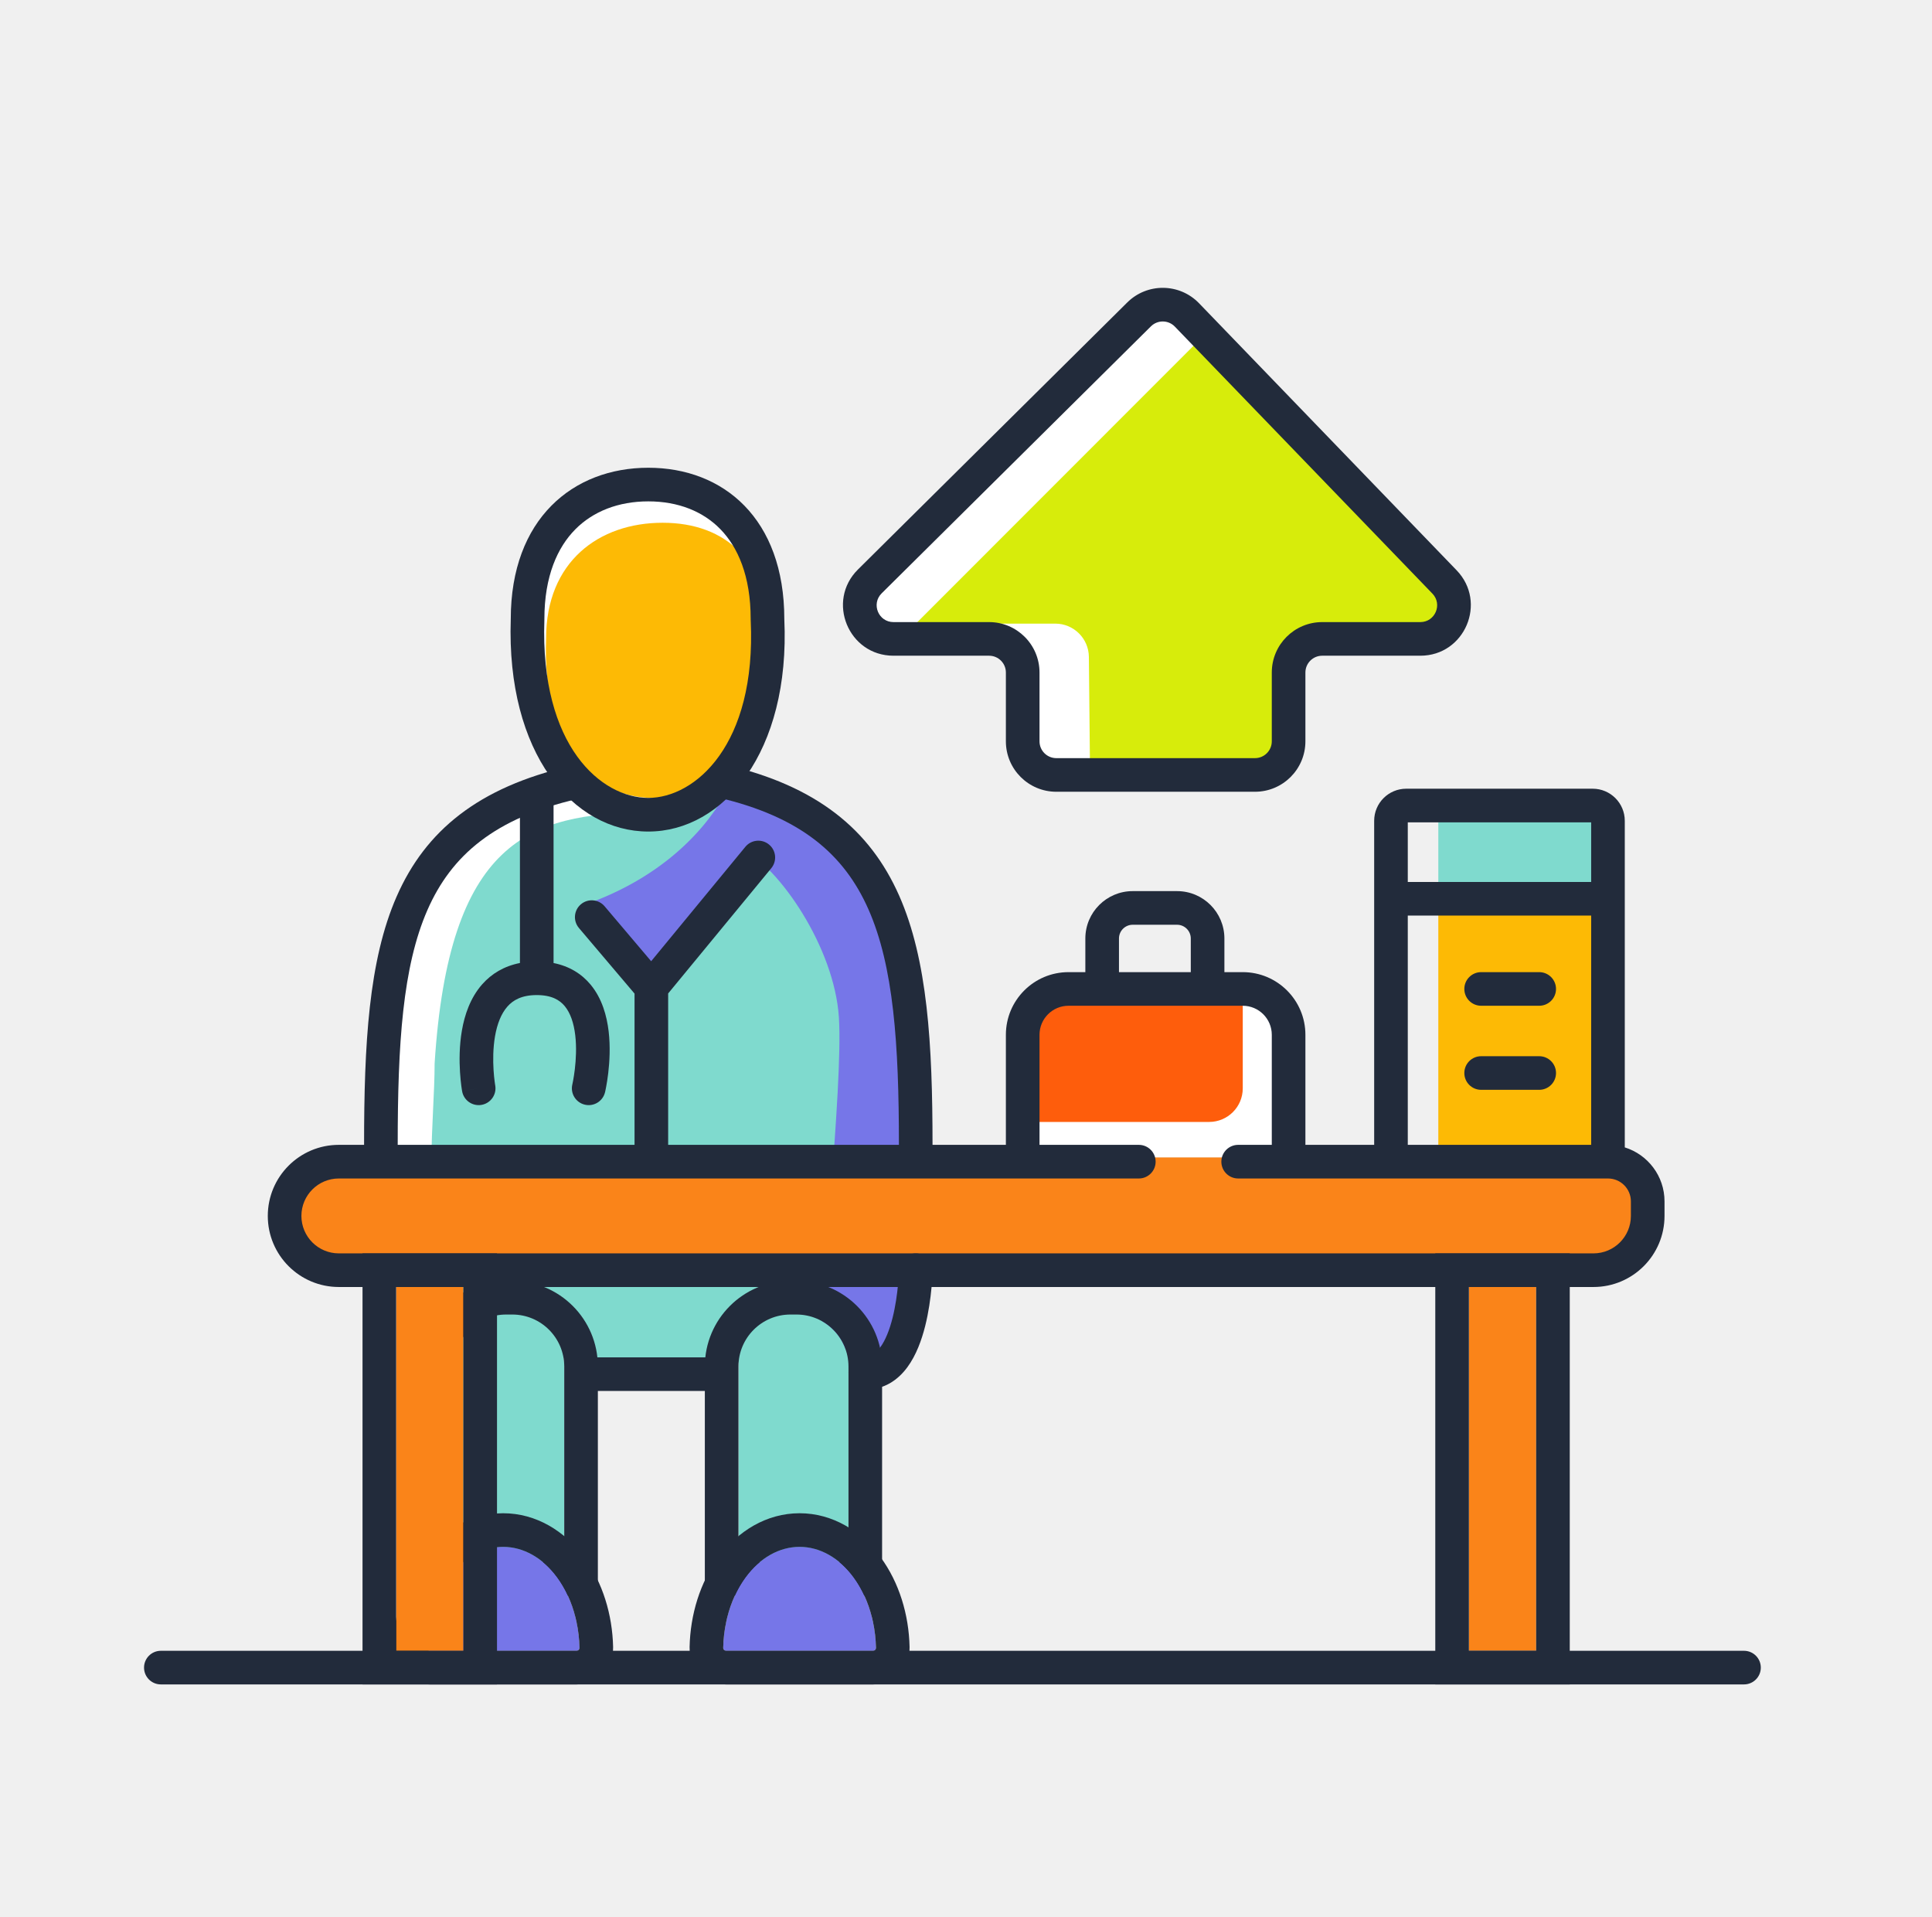
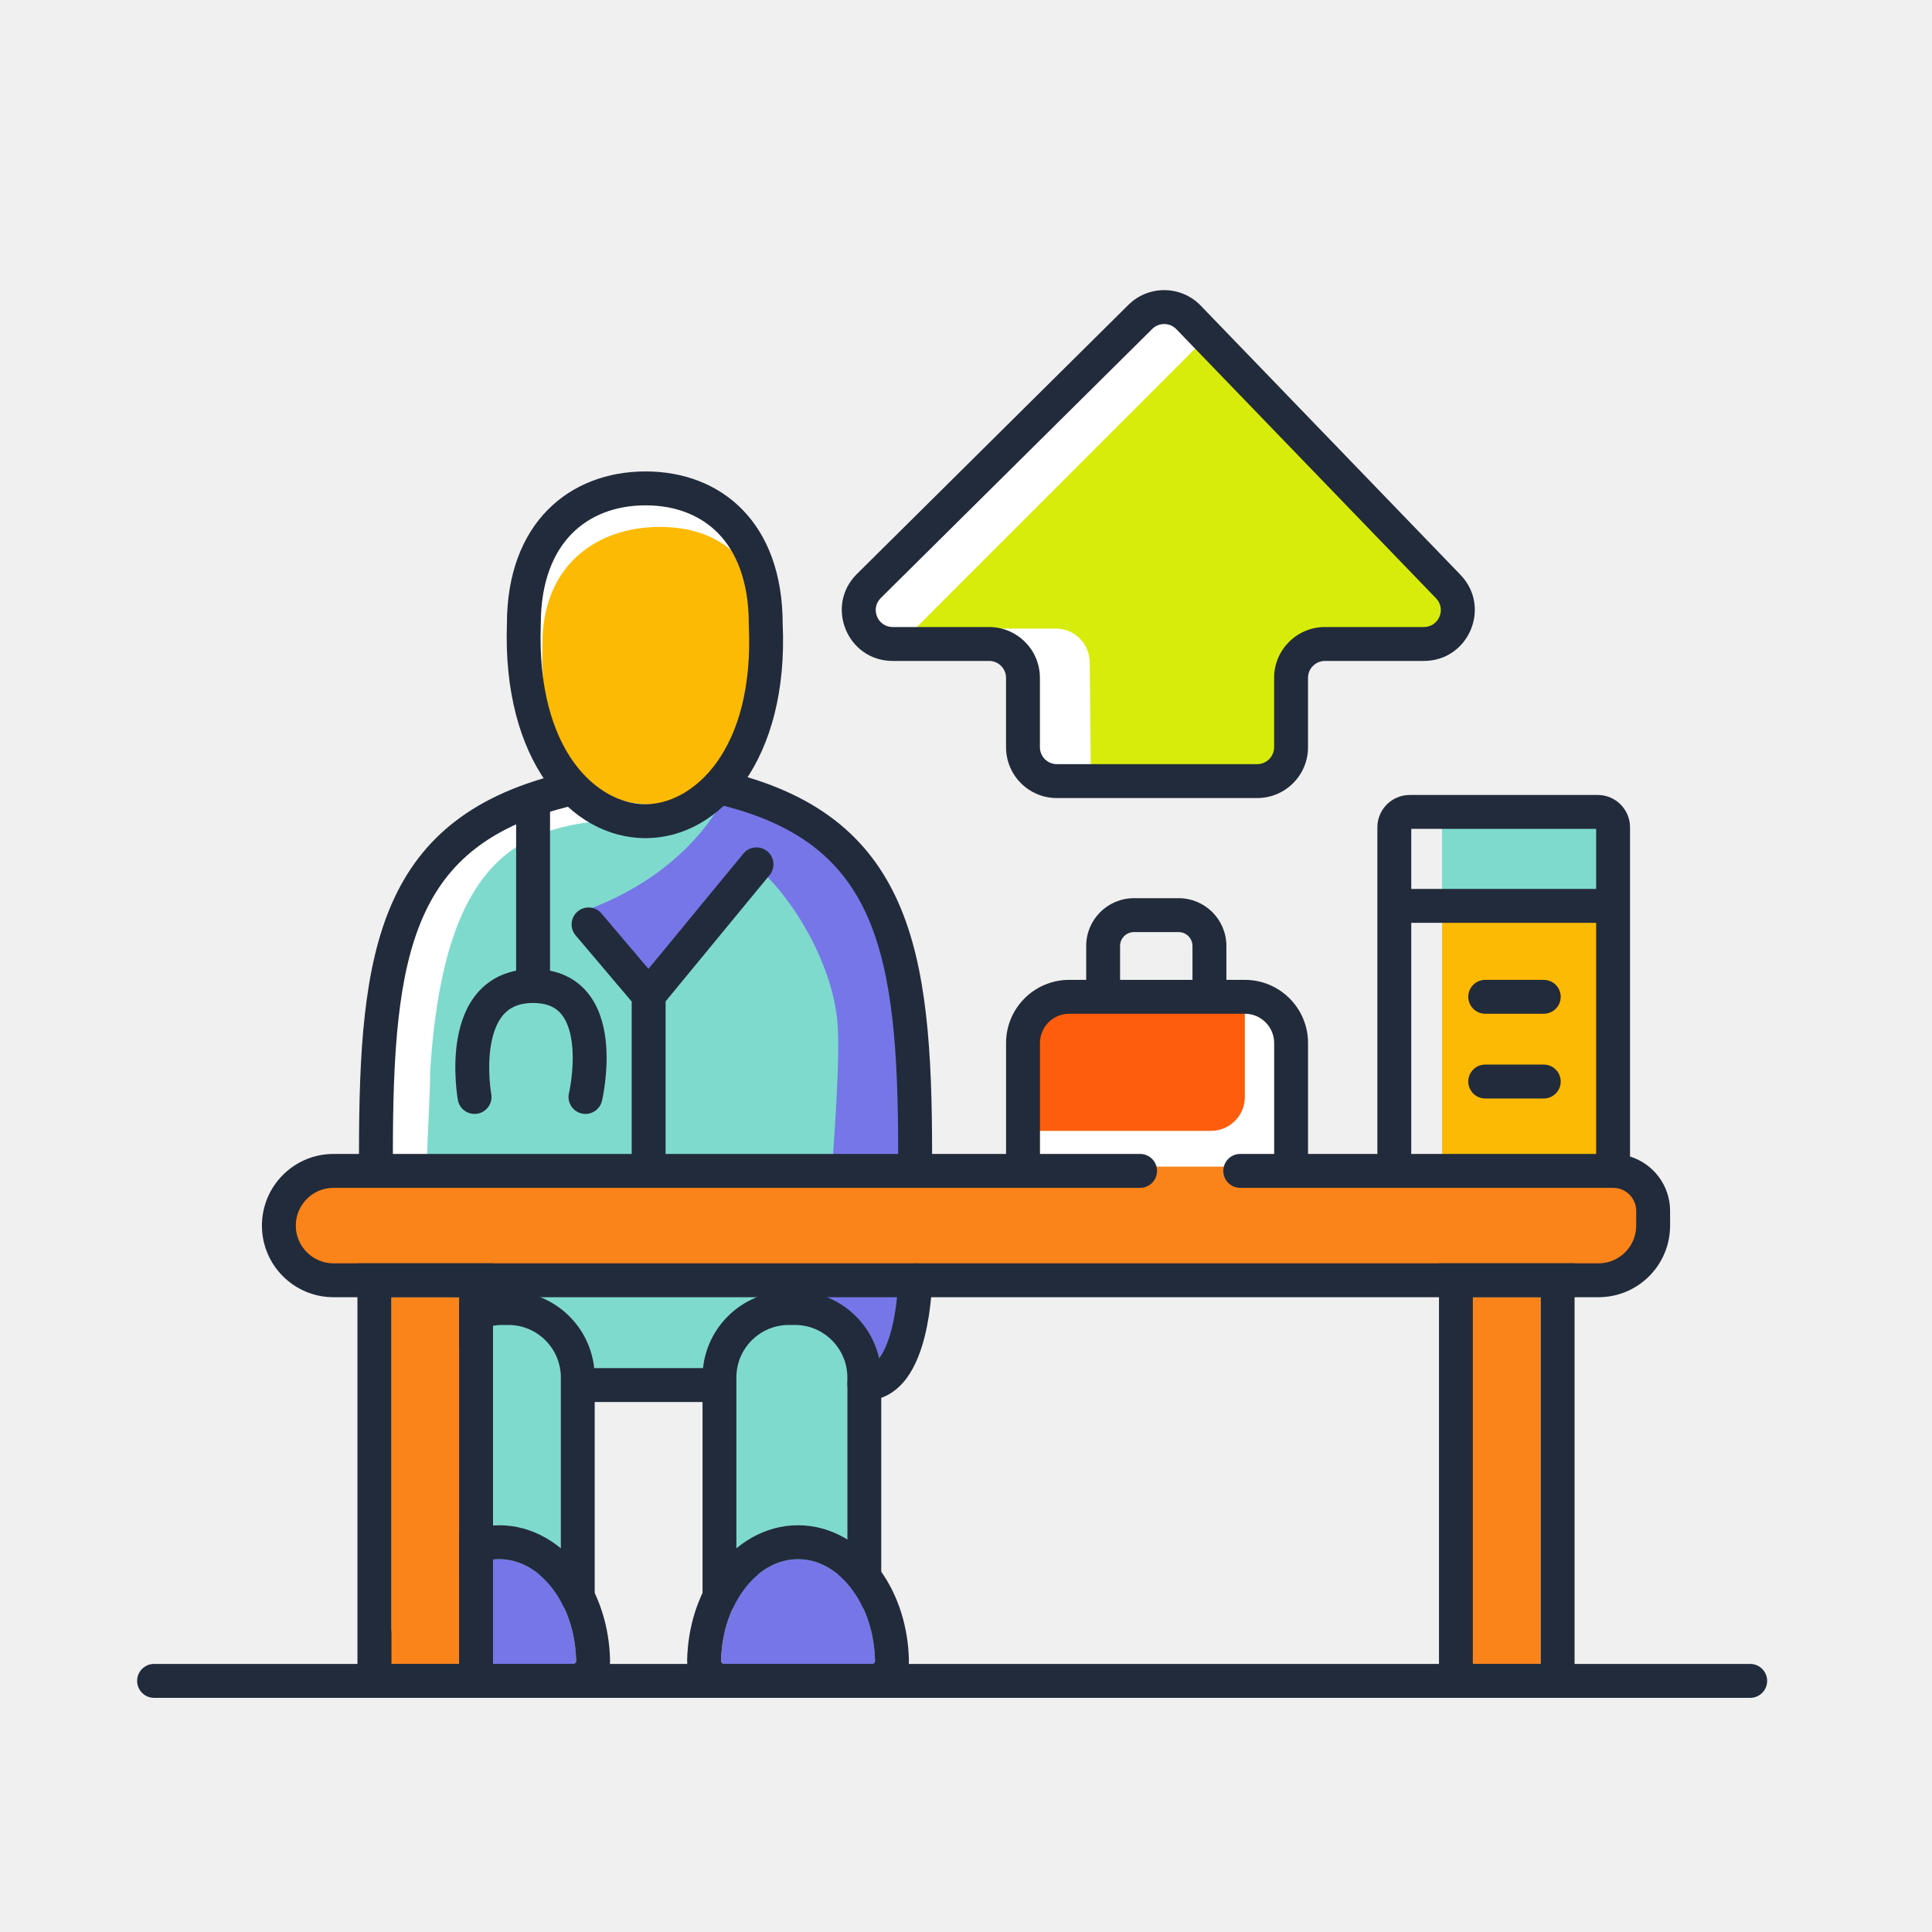
- <svg xmlns="http://www.w3.org/2000/svg" width="123" height="122" viewBox="0 0 123 122" fill="none">
-   <path d="M91.57 57.399H101.883V72.966H91.57V57.399Z" fill="#FDBA05" />
-   <path d="M91.57 51.37H101.883V56.428H91.57V51.37Z" fill="#7FDACE" />
-   <path d="M65.207 65.477V71.509C65.207 72.691 66.165 73.649 67.347 73.649H79.411C80.593 73.649 81.552 72.691 81.552 71.509V65.477C81.552 64.295 80.593 63.336 79.411 63.336H67.347C66.165 63.336 65.207 64.295 65.207 65.477Z" fill="white" />
-   <path d="M65.305 65.768V71.411H76.979C78.161 71.411 79.12 70.453 79.12 69.27V63.628H67.445C66.263 63.628 65.305 64.586 65.305 65.768Z" fill="#FE5D0C" />
-   <path d="M43.316 71.949C43.316 89.952 40.975 84.71 34.209 84.71C23.502 86.446 24.247 74.308 24.247 67.421C25.22 56.914 28.02 53.887 32.809 50.882C38.938 47.963 43.316 56.411 43.316 71.949Z" fill="white" />
-   <path d="M58.299 73.062C58.299 92.001 54.31 86.486 42.781 86.486C24.537 88.313 27.67 74.931 27.67 67.687C28.565 53.572 33.691 51.731 41.095 51.731C51.294 46.6 58.299 56.718 58.299 73.062Z" fill="#7FDACE" />
-   <path d="M53.407 64.738C53.112 60.323 49.662 55.254 47.208 53.995L46.332 50.201C58.071 52.536 60.147 64.738 57.028 85.906H52.364C52.078 83.324 53.702 69.154 53.407 64.738Z" fill="#7676E8" />
-   <path d="M55.894 36.549L72.93 20.141C73.772 19.33 75.109 19.345 75.933 20.174L92.228 36.582C93.569 37.933 92.613 40.231 90.709 40.231H84.566C83.384 40.231 82.425 41.189 82.425 42.371V46.503C82.425 47.685 81.467 48.644 80.285 48.644H67.638C66.456 48.644 65.497 47.685 65.497 46.503V42.371C65.497 41.189 64.539 40.231 63.357 40.231H57.379C55.453 40.231 54.507 37.885 55.894 36.549Z" fill="white" />
-   <path d="M49.714 39.696C50.096 47.733 45.911 52.537 41.219 52.537C36.528 52.537 32.343 47.825 32.629 39.696C32.629 33.624 36.528 30.55 41.219 30.55C45.911 30.55 49.714 33.624 49.714 39.696Z" fill="white" />
-   <path d="M48.958 40.639C49.288 47.111 45.616 50.785 41.564 50.785C37.513 50.785 34.519 47.186 34.766 40.639C34.766 35.749 38.133 33.273 42.185 33.273C46.237 33.273 48.958 35.749 48.958 40.639Z" fill="#FDBA05" />
-   <path d="M58.309 39.693L76.396 21.598L91.646 35.997C93.055 37.326 92.114 39.693 90.177 39.693H83.813C82.622 39.693 81.66 40.666 81.673 41.857L81.723 46.48C81.736 47.671 80.774 48.644 79.583 48.644H69.391L69.323 41.812C69.312 40.639 68.357 39.693 67.183 39.693H58.309Z" fill="#D7EC0B" />
-   <path d="M21.496 73.677L99.388 73.672C100.766 73.666 103.085 73.033 104.2 74.701C105.954 77.323 104.647 80.978 101.933 80.918L23.481 80.919C22.42 80.919 21.332 80.993 20.275 80.883C17.97 80.643 16.685 73.778 21.496 73.677Z" fill="#FA8419" />
-   <path fill-rule="evenodd" clip-rule="evenodd" d="M87.486 52.244C87.486 51.116 88.4 50.201 89.529 50.201H101.398C102.526 50.201 103.441 51.116 103.441 52.244V73.031C104.907 73.487 105.971 74.854 105.971 76.469V77.393C105.971 79.892 103.945 81.917 101.447 81.917H21.573C19.074 81.917 17.049 79.892 17.049 77.393C17.049 74.895 19.074 72.869 21.573 72.869H64.039V65.865C64.039 63.662 65.825 61.876 68.028 61.876H69.098V59.736C69.098 58.07 70.449 56.719 72.114 56.719H74.936C76.601 56.719 77.951 58.07 77.951 59.736V61.876H79.119C81.322 61.876 83.108 63.662 83.108 65.865V72.869H87.486V52.244ZM89.626 72.869H101.301V58.276H89.626V72.869ZM89.626 56.136H101.301V52.342H89.626V56.136ZM80.968 72.869V65.865C80.968 64.844 80.14 64.016 79.119 64.016H68.028C67.007 64.016 66.18 64.844 66.18 65.865V72.869H72.503C73.094 72.869 73.573 73.349 73.573 73.94C73.573 74.531 73.094 75.01 72.503 75.01H21.573C20.256 75.01 19.189 76.077 19.189 77.393C19.189 78.71 20.256 79.777 21.573 79.777H101.447C102.763 79.777 103.83 78.71 103.83 77.393V76.469C103.83 75.663 103.177 75.01 102.371 75.01H78.827C78.236 75.01 77.757 74.531 77.757 73.94C77.757 73.349 78.236 72.869 78.827 72.869H80.968ZM71.239 61.876H75.811V59.736C75.811 59.252 75.419 58.86 74.936 58.86H72.114C71.631 58.86 71.239 59.252 71.239 59.736V61.876ZM93.226 62.946C93.226 62.355 93.705 61.876 94.296 61.876H97.993C98.584 61.876 99.063 62.355 99.063 62.946C99.063 63.537 98.584 64.016 97.993 64.016H94.296C93.705 64.016 93.226 63.537 93.226 62.946ZM93.226 68.297C93.226 67.706 93.705 67.227 94.296 67.227H97.993C98.584 67.227 99.063 67.706 99.063 68.297C99.063 68.888 98.584 69.367 97.993 69.367H94.296C93.705 69.367 93.226 68.888 93.226 68.297Z" fill="#222B3B" />
-   <path d="M32.615 83.67H32.226C30.399 83.67 28.918 85.151 28.918 86.978V99.431H35.923V86.978C35.923 85.151 34.442 83.67 32.615 83.67Z" fill="#7FDACE" />
-   <path fill-rule="evenodd" clip-rule="evenodd" d="M38.063 101.57H26.777V86.977C26.777 83.968 29.217 81.529 32.225 81.529H32.615C35.624 81.529 38.063 83.968 38.063 86.977V101.57ZM32.225 83.669H32.615C34.441 83.669 35.922 85.15 35.922 86.977V99.43H28.918V86.977C28.918 85.15 30.399 83.669 32.225 83.669Z" fill="#222B3B" />
-   <path d="M50.711 83.67H50.322C48.495 83.67 47.014 85.151 47.014 86.978V99.431H54.019V86.978C54.019 85.151 52.538 83.67 50.711 83.67Z" fill="#7FDACE" />
-   <path fill-rule="evenodd" clip-rule="evenodd" d="M56.158 101.57H44.873V86.977C44.873 83.968 47.312 81.529 50.321 81.529H50.71C53.719 81.529 56.158 83.968 56.158 86.977V101.57ZM50.321 83.669H50.71C52.537 83.669 54.018 85.15 54.018 86.977V99.43H47.013V86.977C47.013 85.15 48.494 83.669 50.321 83.669Z" fill="#222B3B" />
-   <path d="M97.798 81.916H93.518V105.07H97.798V81.916Z" fill="#FA8419" />
-   <path fill-rule="evenodd" clip-rule="evenodd" d="M91.377 79.778H99.938V107.213H91.377V79.778ZM97.798 81.918V105.073H93.517V81.918H97.798Z" fill="#222B3B" />
-   <path fill-rule="evenodd" clip-rule="evenodd" d="M9.17 106.142C9.17 105.551 9.649 105.072 10.24 105.072H111.031C111.622 105.072 112.101 105.551 112.101 106.142C112.101 106.733 111.622 107.212 111.031 107.212H10.24C9.649 107.212 9.17 106.733 9.17 106.142Z" fill="#222B3B" />
-   <path fill-rule="evenodd" clip-rule="evenodd" d="M36.02 87.464C36.02 86.873 36.499 86.394 37.09 86.394H45.554C46.145 86.394 46.624 86.873 46.624 87.464C46.624 88.055 46.145 88.534 45.554 88.534H37.09C36.499 88.534 36.02 88.055 36.02 87.464Z" fill="#222B3B" />
-   <path d="M27.362 105.072C27.255 105.072 27.168 104.985 27.17 104.878C27.206 103.194 27.714 101.589 28.593 100.394C29.505 99.153 30.742 98.457 32.032 98.457C33.322 98.457 34.56 99.153 35.472 100.394C36.35 101.589 36.858 103.194 36.895 104.878C36.897 104.985 36.809 105.072 36.702 105.072L32.032 105.072L27.362 105.072Z" fill="#7676E8" />
-   <path fill-rule="evenodd" clip-rule="evenodd" d="M27.427 102.934C27.404 103.029 27.381 103.124 27.361 103.221C27.246 103.756 27.18 104.313 27.168 104.878C27.166 104.986 27.253 105.073 27.361 105.073L36.7 105.073C36.808 105.073 36.895 104.986 36.893 104.878C36.881 104.313 36.815 103.756 36.7 103.221C36.68 103.124 36.657 103.029 36.634 102.934C36.633 102.933 36.633 102.933 36.633 102.933C36.395 101.986 36 101.116 35.47 100.395C34.558 99.154 33.321 98.457 32.031 98.457C30.74 98.457 29.503 99.154 28.591 100.395C28.061 101.116 27.666 101.986 27.428 102.933C27.427 102.933 27.427 102.933 27.427 102.934ZM25.028 104.832C25.073 102.772 25.692 100.725 26.866 99.127C28.094 97.458 29.923 96.317 32.031 96.317C34.138 96.317 35.967 97.458 37.194 99.127C38.369 100.725 38.988 102.772 39.033 104.832C39.062 106.169 37.978 107.213 36.7 107.213L27.361 107.213C26.083 107.213 24.999 106.169 25.028 104.832Z" fill="#222B3B" />
-   <path d="M46.235 105.072C46.128 105.072 46.041 104.985 46.043 104.878C46.079 103.194 46.587 101.589 47.465 100.394C48.378 99.153 49.615 98.457 50.905 98.457C52.195 98.457 53.433 99.153 54.345 100.394C55.223 101.589 55.731 103.194 55.767 104.878C55.77 104.985 55.682 105.072 55.575 105.072L50.905 105.072L46.235 105.072Z" fill="#7676E8" />
-   <path fill-rule="evenodd" clip-rule="evenodd" d="M46.302 102.934C46.279 103.029 46.256 103.124 46.236 103.221C46.121 103.756 46.055 104.313 46.043 104.878C46.041 104.986 46.128 105.073 46.236 105.073L55.575 105.073C55.683 105.073 55.77 104.986 55.768 104.878C55.756 104.313 55.69 103.756 55.575 103.221C55.555 103.124 55.532 103.029 55.509 102.934C55.508 102.933 55.508 102.933 55.508 102.933C55.27 101.986 54.875 101.116 54.345 100.395C53.433 99.154 52.196 98.457 50.906 98.457C49.615 98.457 48.378 99.154 47.466 100.395C46.936 101.116 46.541 101.986 46.303 102.933C46.303 102.933 46.302 102.933 46.302 102.934ZM43.903 104.832C43.948 102.772 44.566 100.725 45.741 99.127C46.969 97.458 48.798 96.317 50.906 96.317C53.013 96.317 54.842 97.458 56.069 99.127C57.244 100.725 57.863 102.772 57.908 104.832C57.937 106.169 56.853 107.213 55.575 107.213L46.236 107.213C44.958 107.213 43.874 106.169 43.903 104.832Z" fill="#222B3B" />
-   <path d="M29.501 81.916H25.221V105.07H29.501V81.916Z" fill="#FA8419" />
-   <path fill-rule="evenodd" clip-rule="evenodd" d="M23.08 79.778H31.642V107.213H23.08V79.778ZM29.501 81.918V105.073H25.22V81.918H29.501Z" fill="#222B3B" />
-   <path fill-rule="evenodd" clip-rule="evenodd" d="M58.316 79.778C58.907 79.787 59.379 80.273 59.37 80.864L58.3 80.848C59.37 80.864 59.37 80.864 59.37 80.864L59.37 80.867L59.37 80.873L59.37 80.891C59.369 80.906 59.369 80.928 59.368 80.955C59.366 81.009 59.364 81.087 59.359 81.184C59.349 81.378 59.333 81.652 59.302 81.98C59.241 82.63 59.125 83.513 58.9 84.405C58.68 85.281 58.333 86.254 57.766 87.024C57.178 87.822 56.286 88.474 55.056 88.436C54.465 88.418 54.002 87.924 54.02 87.333C54.038 86.742 54.532 86.278 55.123 86.297C55.45 86.307 55.737 86.169 56.043 85.754C56.37 85.311 56.632 84.648 56.825 83.882C57.013 83.133 57.116 82.368 57.171 81.781C57.198 81.49 57.213 81.248 57.221 81.08C57.225 80.997 57.227 80.932 57.229 80.89C57.229 80.868 57.23 80.853 57.23 80.843L57.23 80.832C57.23 80.832 57.23 80.832 57.23 80.832M58.316 79.778C57.725 79.769 57.239 80.241 57.23 80.832L58.316 79.778Z" fill="#222B3B" />
-   <path d="M41.663 62.072L37.188 57.597C41.663 56.04 44.581 53.316 46.138 50.592L48.862 53.024L41.663 62.072Z" fill="#7676E8" />
-   <path fill-rule="evenodd" clip-rule="evenodd" d="M44.901 49.474C45.035 48.898 45.61 48.54 46.186 48.674C51.981 50.02 55.379 52.787 57.245 57.008C59.055 61.104 59.369 66.468 59.369 72.871C59.369 73.462 58.89 73.941 58.299 73.941C57.708 73.941 57.229 73.462 57.229 72.871C57.229 66.432 56.891 61.502 55.287 57.874C53.738 54.37 50.958 51.98 45.701 50.759C45.126 50.625 44.767 50.05 44.901 49.474Z" fill="#222B3B" />
-   <path fill-rule="evenodd" clip-rule="evenodd" d="M37.55 49.57C37.416 48.994 36.841 48.636 36.266 48.77C30.473 50.116 27.096 52.857 25.254 57.058C23.468 61.13 23.179 66.471 23.179 72.87C23.179 73.461 23.658 73.94 24.249 73.94C24.84 73.94 25.32 73.461 25.32 72.87C25.32 66.425 25.634 61.522 27.214 57.918C28.738 54.443 31.49 52.077 36.75 50.855C37.326 50.721 37.684 50.146 37.55 49.57Z" fill="#222B3B" />
-   <path fill-rule="evenodd" clip-rule="evenodd" d="M47.792 39.453V39.404C47.792 36.646 46.966 34.815 45.864 33.684C44.758 32.548 43.177 31.912 41.274 31.912C39.368 31.912 37.757 32.55 36.624 33.695C35.5 34.832 34.658 36.661 34.658 39.404V39.44L34.657 39.477C34.383 47.507 38.288 50.786 41.274 50.786C44.246 50.786 48.159 47.43 47.795 39.502L47.792 39.453ZM32.518 39.404C32.226 47.965 36.492 52.927 41.274 52.927C46.056 52.927 50.322 47.868 49.933 39.404C49.933 33.01 46.056 29.772 41.274 29.772C36.492 29.772 32.518 33.01 32.518 39.404Z" fill="#222B3B" />
-   <path fill-rule="evenodd" clip-rule="evenodd" d="M34.171 49.91C34.762 49.91 35.242 50.389 35.242 50.98L34.171 50.98L33.101 50.98C33.101 50.389 33.58 49.91 34.171 49.91ZM35.242 61.296L35.242 50.98C35.242 50.98 35.242 50.98 34.171 50.98C33.101 50.98 33.101 50.98 33.101 50.98L33.101 56.587C33.101 58.4 33.101 60.22 33.101 61.295C32.094 61.493 31.296 61.974 30.698 62.652C29.936 63.516 29.577 64.609 29.408 65.585C29.236 66.572 29.242 67.538 29.286 68.243C29.308 68.599 29.341 68.896 29.368 69.107C29.382 69.213 29.395 69.298 29.404 69.358C29.409 69.388 29.413 69.412 29.416 69.429C29.417 69.438 29.418 69.445 29.419 69.45L29.42 69.457L29.421 69.459L29.421 69.46C29.421 69.46 29.421 69.461 30.474 69.27L29.421 69.461C29.526 70.042 30.083 70.429 30.664 70.324C31.245 70.219 31.632 69.663 31.528 69.082C31.527 69.082 31.527 69.081 31.527 69.081L31.527 69.08L31.526 69.072C31.524 69.063 31.522 69.047 31.518 69.026C31.512 68.983 31.502 68.917 31.491 68.832C31.468 68.66 31.441 68.41 31.422 68.109C31.384 67.5 31.384 66.715 31.516 65.951C31.651 65.176 31.906 64.518 32.303 64.068C32.665 63.657 33.216 63.336 34.171 63.336C35.126 63.336 35.638 63.656 35.956 64.042C36.314 64.475 36.532 65.118 36.623 65.894C36.713 66.655 36.669 67.44 36.597 68.05C36.561 68.352 36.52 68.602 36.488 68.774C36.472 68.86 36.459 68.926 36.449 68.969C36.445 68.991 36.441 69.006 36.439 69.016L36.437 69.025C36.437 69.025 36.437 69.025 36.437 69.026C36.302 69.601 36.658 70.176 37.233 70.312C37.808 70.448 38.384 70.092 38.52 69.516L37.479 69.27C38.52 69.516 38.52 69.516 38.52 69.516L38.521 69.513L38.523 69.506C38.523 69.503 38.524 69.5 38.525 69.496C38.526 69.493 38.527 69.489 38.528 69.485C38.531 69.468 38.537 69.444 38.543 69.414C38.556 69.355 38.573 69.27 38.592 69.165C38.632 68.954 38.681 68.657 38.723 68.302C38.806 67.599 38.865 66.632 38.749 65.643C38.633 64.667 38.334 63.559 37.606 62.678C37.031 61.982 36.244 61.496 35.242 61.296ZM48.959 53.754C49.415 54.13 49.48 54.804 49.104 55.26L42.538 63.233V73.551C42.538 74.142 42.059 74.621 41.468 74.621C40.877 74.621 40.398 74.142 40.398 73.551V63.242L36.857 59.066C36.475 58.615 36.531 57.94 36.982 57.558C37.432 57.176 38.108 57.231 38.49 57.682L41.456 61.181L47.452 53.9C47.828 53.443 48.502 53.378 48.959 53.754Z" fill="#222B3B" />
-   <path fill-rule="evenodd" clip-rule="evenodd" d="M74.796 20.789C74.382 20.359 73.697 20.352 73.273 20.772L56.13 37.766C55.451 38.439 55.927 39.596 56.883 39.596H62.969C64.742 39.596 66.18 41.033 66.18 42.806V47.184C66.18 47.776 66.659 48.255 67.25 48.255H79.897C80.488 48.255 80.968 47.776 80.968 47.184V42.806C80.968 41.033 82.405 39.596 84.178 39.596H90.424C91.368 39.596 91.85 38.462 91.194 37.783L74.796 20.789ZM71.766 19.252C73.037 17.991 75.094 18.014 76.337 19.302L92.734 36.297C94.701 38.335 93.257 41.736 90.424 41.736H84.178C83.587 41.736 83.108 42.215 83.108 42.806V47.184C83.108 48.958 81.671 50.395 79.897 50.395H67.25C65.477 50.395 64.039 48.958 64.039 47.184V42.806C64.039 42.215 63.56 41.736 62.969 41.736H56.883C54.016 41.736 52.587 38.264 54.623 36.246L71.766 19.252Z" fill="#222B3B" />
+ <svg xmlns="http://www.w3.org/2000/svg" width="80" height="80" viewBox="0 0 80 80" fill="none">
+   <path d="M59.713 37.639H66.475V47.846H59.713V37.639Z" fill="#FDBA05" />
+   <path d="M59.713 33.685H66.475V37.003H59.713V33.685Z" fill="#7FDACE" />
+   <path d="M42.424 42.935V46.89C42.424 47.665 43.052 48.294 43.827 48.294H51.738C52.513 48.294 53.142 47.665 53.142 46.89V42.935C53.142 42.16 52.513 41.531 51.738 41.531H43.827C43.052 41.531 42.424 42.16 42.424 42.935Z" fill="white" />
+   <path d="M42.488 43.126V46.826H50.144C50.919 46.826 51.547 46.198 51.547 45.423V41.723H43.892C43.117 41.723 42.488 42.351 42.488 43.126Z" fill="#FE5D0C" />
+   <path d="M28.07 47.179C28.07 58.985 26.535 55.547 22.098 55.547C15.077 56.686 15.566 48.726 15.566 44.21C16.204 37.32 18.04 35.336 21.18 33.365C25.199 31.451 28.07 36.991 28.07 47.179Z" fill="white" />
+   <path d="M37.895 47.91C37.895 60.329 35.279 56.713 27.719 56.713C15.756 57.91 17.81 49.136 17.81 44.385C18.397 35.13 21.758 33.923 26.614 33.923C33.301 30.558 37.895 37.193 37.895 47.91Z" fill="#7FDACE" />
+   <path d="M34.686 42.451C34.493 39.555 32.231 36.231 30.621 35.406L30.047 32.918C37.744 34.449 39.106 42.451 37.06 56.331H34.002C33.814 54.638 34.879 45.346 34.686 42.451Z" fill="#7676E8" />
+   <path d="M36.319 23.966L47.49 13.207C48.042 12.675 48.919 12.685 49.46 13.229L60.145 23.988C61.024 24.874 60.397 26.381 59.149 26.381H55.12C54.345 26.381 53.717 27.009 53.717 27.784V30.494C53.717 31.269 53.089 31.897 52.313 31.897H44.02C43.245 31.897 42.617 31.269 42.617 30.494V27.784C42.617 27.009 41.988 26.381 41.213 26.381H37.293C36.03 26.381 35.41 24.843 36.319 23.966Z" fill="white" />
+   <path d="M32.265 26.029C32.515 31.299 29.771 34.449 26.695 34.449C23.618 34.449 20.874 31.36 21.062 26.029C21.062 22.047 23.618 20.031 26.695 20.031C29.771 20.031 32.265 22.047 32.265 26.029Z" fill="white" />
+   <path d="M31.769 26.648C31.985 30.892 29.577 33.302 26.92 33.302C24.264 33.302 22.3 30.941 22.462 26.648C22.462 23.442 24.67 21.818 27.327 21.818C29.984 21.818 31.769 23.442 31.769 26.648Z" fill="#FDBA05" />
+   <path d="M37.9 26.028L49.761 14.162L59.761 23.604C60.685 24.476 60.068 26.028 58.798 26.028H54.625C53.843 26.028 53.213 26.666 53.221 27.447L53.254 30.479C53.263 31.26 52.632 31.897 51.851 31.897H45.167L45.123 27.418C45.115 26.648 44.489 26.028 43.72 26.028H37.9Z" fill="#D7EC0B" />
+   <path d="M13.761 48.312L64.838 48.309C65.742 48.306 67.263 47.89 67.994 48.984C69.144 50.703 68.287 53.1 66.507 53.06L15.063 53.061C14.368 53.061 13.654 53.11 12.961 53.038C11.449 52.88 10.607 48.379 13.761 48.312Z" fill="#FA8419" />
+   <path fill-rule="evenodd" clip-rule="evenodd" d="M57.034 34.258C57.034 33.518 57.634 32.918 58.374 32.918H66.157C66.897 32.918 67.496 33.518 67.496 34.258V47.889C68.457 48.187 69.155 49.084 69.155 50.143V50.749C69.155 52.387 67.827 53.715 66.189 53.715H13.812C12.174 53.715 10.846 52.387 10.846 50.749C10.846 49.111 12.174 47.782 13.812 47.782H41.659V43.189C41.659 41.745 42.83 40.574 44.275 40.574H44.977V39.17C44.977 38.078 45.862 37.192 46.954 37.192H48.804C49.897 37.192 50.782 38.078 50.782 39.17V40.574H51.547C52.992 40.574 54.163 41.745 54.163 43.189V47.782H57.034V34.258ZM58.437 47.782H66.093V38.213H58.437V47.782ZM58.437 36.809H66.093V34.322H58.437V36.809ZM52.76 47.782V43.189C52.76 42.52 52.217 41.977 51.547 41.977H44.275C43.605 41.977 43.063 42.52 43.063 43.189V47.782H47.209C47.597 47.782 47.911 48.097 47.911 48.484C47.911 48.872 47.597 49.186 47.209 49.186H13.812C12.949 49.186 12.249 49.886 12.249 50.749C12.249 51.612 12.949 52.312 13.812 52.312H66.189C67.052 52.312 67.752 51.612 67.752 50.749V50.143C67.752 49.614 67.323 49.186 66.795 49.186H51.356C50.968 49.186 50.654 48.872 50.654 48.484C50.654 48.097 50.968 47.782 51.356 47.782H52.76ZM46.38 40.574H49.378V39.17C49.378 38.853 49.121 38.596 48.804 38.596H46.954C46.637 38.596 46.38 38.853 46.38 39.17V40.574ZM60.798 41.275C60.798 40.888 61.112 40.574 61.5 40.574H63.924C64.311 40.574 64.626 40.888 64.626 41.275C64.626 41.663 64.311 41.977 63.924 41.977H61.5C61.112 41.977 60.798 41.663 60.798 41.275ZM60.798 44.784C60.798 44.396 61.112 44.082 61.5 44.082H63.924C64.311 44.082 64.626 44.396 64.626 44.784C64.626 45.172 64.311 45.486 63.924 45.486H61.5C61.112 45.486 60.798 45.172 60.798 44.784Z" fill="#222B3B" />
+   <path d="M21.053 54.865H20.798C19.6 54.865 18.629 55.836 18.629 57.034V65.2H23.222V57.034C23.222 55.836 22.251 54.865 21.053 54.865Z" fill="#7FDACE" />
+   <path fill-rule="evenodd" clip-rule="evenodd" d="M24.625 66.603H17.225V57.033C17.225 55.06 18.824 53.461 20.797 53.461H21.052C23.025 53.461 24.625 55.06 24.625 57.033V66.603ZM20.797 54.864H21.052C22.25 54.864 23.221 55.836 23.221 57.033V65.199H18.628V57.033C18.628 55.836 19.599 54.864 20.797 54.864Z" fill="#222B3B" />
+   <path d="M32.92 54.865H32.665C31.467 54.865 30.496 55.836 30.496 57.034V65.2H35.089V57.034C35.089 55.836 34.118 54.865 32.92 54.865Z" fill="#7FDACE" />
+   <path fill-rule="evenodd" clip-rule="evenodd" d="M36.49 66.603H29.09V57.033C29.09 55.06 30.689 53.461 32.662 53.461H32.918C34.891 53.461 36.49 55.06 36.49 57.033V66.603ZM32.662 54.864H32.918C34.115 54.864 35.087 55.836 35.087 57.033V65.199H30.493V57.033C30.493 55.836 31.465 54.864 32.662 54.864Z" fill="#222B3B" />
+   <path d="M63.795 53.715H60.988V68.898H63.795V53.715Z" fill="#FA8419" />
+   <path fill-rule="evenodd" clip-rule="evenodd" d="M59.586 52.312H65.2V70.303H59.586V52.312ZM63.797 53.716V68.899H60.989V53.716H63.797Z" fill="#222B3B" />
+   <path fill-rule="evenodd" clip-rule="evenodd" d="M5.678 69.602C5.678 69.215 5.992 68.9 6.379 68.9H72.472C72.86 68.9 73.174 69.215 73.174 69.602C73.174 69.99 72.86 70.304 72.472 70.304H6.379C5.992 70.304 5.678 69.99 5.678 69.602Z" fill="#222B3B" />
+   <path fill-rule="evenodd" clip-rule="evenodd" d="M23.285 57.352C23.285 56.965 23.599 56.65 23.987 56.65H29.537C29.925 56.65 30.239 56.965 30.239 57.352C30.239 57.74 29.925 58.054 29.537 58.054H23.987C23.599 58.054 23.285 57.74 23.285 57.352Z" fill="#222B3B" />
+   <path d="M17.609 68.9C17.538 68.9 17.481 68.843 17.483 68.773C17.506 67.668 17.839 66.616 18.415 65.833C19.014 65.019 19.825 64.562 20.671 64.562C21.517 64.562 22.328 65.019 22.927 65.833C23.503 66.616 23.835 67.668 23.859 68.773C23.861 68.843 23.804 68.9 23.733 68.9L20.671 68.9L17.609 68.9Z" fill="#7676E8" />
+   <path fill-rule="evenodd" clip-rule="evenodd" d="M17.651 67.496C17.636 67.559 17.621 67.621 17.608 67.684C17.532 68.035 17.489 68.401 17.481 68.772C17.48 68.842 17.537 68.899 17.608 68.899L23.732 68.899C23.802 68.899 23.86 68.842 23.858 68.772C23.85 68.401 23.807 68.035 23.732 67.684C23.718 67.621 23.704 67.559 23.688 67.496C23.688 67.496 23.688 67.496 23.688 67.496C23.532 66.875 23.273 66.304 22.925 65.832C22.327 65.018 21.516 64.561 20.67 64.561C19.824 64.561 19.012 65.018 18.414 65.832C18.067 66.304 17.808 66.875 17.651 67.496C17.651 67.496 17.651 67.496 17.651 67.496ZM16.078 68.741C16.107 67.39 16.513 66.048 17.284 65C18.088 63.906 19.288 63.158 20.67 63.158C22.052 63.158 23.251 63.906 24.056 65C24.826 66.048 25.232 67.39 25.261 68.741C25.28 69.618 24.57 70.303 23.732 70.303L17.608 70.303C16.77 70.303 16.059 69.618 16.078 68.741Z" fill="#222B3B" />
+   <path d="M29.984 68.9C29.913 68.9 29.856 68.843 29.858 68.773C29.881 67.668 30.214 66.616 30.79 65.833C31.389 65.019 32.2 64.562 33.046 64.562C33.892 64.562 34.703 65.019 35.301 65.833C35.877 66.616 36.211 67.668 36.234 68.773C36.236 68.843 36.179 68.9 36.108 68.9L33.046 68.9L29.984 68.9Z" fill="#7676E8" />
+   <path fill-rule="evenodd" clip-rule="evenodd" d="M30.026 67.496C30.011 67.559 29.996 67.621 29.983 67.684C29.907 68.035 29.864 68.401 29.856 68.772C29.855 68.842 29.912 68.899 29.983 68.899L36.107 68.899C36.177 68.899 36.235 68.842 36.233 68.772C36.225 68.401 36.182 68.035 36.107 67.684C36.093 67.621 36.079 67.559 36.063 67.496C36.063 67.496 36.063 67.496 36.063 67.496C35.907 66.875 35.648 66.304 35.3 65.832C34.702 65.018 33.891 64.561 33.045 64.561C32.199 64.561 31.387 65.018 30.789 65.832C30.442 66.304 30.183 66.875 30.026 67.496C30.026 67.496 30.026 67.496 30.026 67.496ZM28.453 68.741C28.482 67.39 28.888 66.048 29.659 65C30.463 63.906 31.663 63.158 33.045 63.158C34.427 63.158 35.626 63.906 36.431 65C37.202 66.048 37.607 67.39 37.636 68.741C37.655 69.618 36.945 70.303 36.107 70.303L29.983 70.303C29.145 70.303 28.434 69.618 28.453 68.741Z" fill="#222B3B" />
+   <path d="M19.01 53.715H16.203V68.898H19.01V53.715Z" fill="#FA8419" />
+   <path fill-rule="evenodd" clip-rule="evenodd" d="M14.801 52.312H20.415V70.303H14.801V52.312ZM19.011 53.716V68.899H16.204V53.716H19.011Z" fill="#222B3B" />
+   <path fill-rule="evenodd" clip-rule="evenodd" d="M37.905 52.313C38.293 52.318 38.602 52.637 38.597 53.025L37.895 53.014C38.597 53.025 38.597 53.025 38.597 53.025L38.597 53.027L38.596 53.03L38.596 53.042C38.596 53.052 38.596 53.066 38.595 53.084C38.594 53.12 38.592 53.171 38.589 53.234C38.583 53.362 38.572 53.541 38.552 53.756C38.512 54.183 38.436 54.762 38.288 55.347C38.144 55.921 37.917 56.559 37.545 57.064C37.159 57.587 36.574 58.015 35.768 57.99C35.38 57.978 35.076 57.654 35.088 57.267C35.1 56.879 35.424 56.575 35.812 56.587C36.026 56.594 36.215 56.503 36.415 56.231C36.629 55.941 36.801 55.506 36.927 55.004C37.051 54.513 37.118 54.011 37.154 53.626C37.172 53.435 37.182 53.276 37.187 53.167C37.19 53.112 37.191 53.069 37.192 53.042C37.193 53.028 37.193 53.017 37.193 53.011L37.193 53.004C37.193 53.004 37.193 53.004 37.193 53.004M37.905 52.313C37.518 52.307 37.199 52.616 37.193 53.004L37.905 52.313Z" fill="#222B3B" />
+   <path d="M26.985 40.704L24.051 37.769C26.985 36.748 28.899 34.962 29.92 33.176L31.706 34.771L26.985 40.704Z" fill="#7676E8" />
+   <path fill-rule="evenodd" clip-rule="evenodd" d="M29.108 32.441C29.196 32.064 29.573 31.829 29.951 31.917C33.751 32.8 35.979 34.614 37.202 37.382C38.39 40.068 38.596 43.585 38.596 47.784C38.596 48.171 38.281 48.486 37.894 48.486C37.506 48.486 37.192 48.171 37.192 47.784C37.192 43.561 36.971 40.329 35.919 37.95C34.903 35.652 33.08 34.085 29.633 33.284C29.255 33.196 29.02 32.819 29.108 32.441Z" fill="#222B3B" />
+   <path fill-rule="evenodd" clip-rule="evenodd" d="M24.288 32.506C24.201 32.128 23.823 31.893 23.446 31.981C19.648 32.864 17.433 34.661 16.225 37.416C15.054 40.087 14.865 43.589 14.865 47.784C14.865 48.172 15.179 48.486 15.566 48.486C15.954 48.486 16.268 48.172 16.268 47.784C16.268 43.559 16.474 40.343 17.511 37.98C18.51 35.702 20.315 34.15 23.764 33.348C24.141 33.261 24.376 32.883 24.288 32.506Z" fill="#222B3B" />
+   <path fill-rule="evenodd" clip-rule="evenodd" d="M31.006 25.869V25.837C31.006 24.029 30.464 22.828 29.741 22.086C29.016 21.342 27.979 20.925 26.731 20.925C25.482 20.925 24.425 21.343 23.683 22.094C22.945 22.839 22.393 24.039 22.393 25.837V25.861L22.392 25.885C22.213 31.151 24.773 33.301 26.731 33.301C28.68 33.301 31.246 31.1 31.007 25.902L31.006 25.869ZM20.99 25.837C20.798 31.451 23.596 34.705 26.731 34.705C29.867 34.705 32.664 31.387 32.409 25.837C32.409 21.645 29.867 19.521 26.731 19.521C23.596 19.521 20.99 21.645 20.99 25.837Z" fill="#222B3B" />
+   <path fill-rule="evenodd" clip-rule="evenodd" d="M22.074 32.728C22.462 32.728 22.776 33.043 22.776 33.43L22.074 33.43L21.372 33.43C21.372 33.043 21.687 32.728 22.074 32.728ZM22.776 40.195L22.776 33.43C22.776 33.43 22.776 33.43 22.074 33.43C21.372 33.43 21.372 33.43 21.372 33.43L21.372 37.106C21.372 38.296 21.372 39.489 21.372 40.194C20.712 40.324 20.189 40.639 19.796 41.084C19.297 41.65 19.062 42.367 18.95 43.007C18.838 43.655 18.842 44.288 18.871 44.75C18.885 44.983 18.907 45.178 18.925 45.317C18.934 45.386 18.942 45.442 18.948 45.481C18.951 45.501 18.954 45.516 18.956 45.528C18.957 45.533 18.957 45.538 18.958 45.541L18.959 45.546L18.959 45.547L18.959 45.548C18.959 45.548 18.959 45.549 19.65 45.424L18.959 45.549C19.028 45.93 19.393 46.183 19.775 46.114C20.156 46.046 20.409 45.681 20.341 45.3C20.341 45.3 20.34 45.3 20.34 45.3L20.34 45.299L20.34 45.294C20.338 45.288 20.337 45.278 20.335 45.264C20.33 45.236 20.324 45.192 20.317 45.136C20.302 45.023 20.284 44.86 20.271 44.662C20.247 44.263 20.246 43.748 20.333 43.247C20.422 42.739 20.589 42.308 20.849 42.013C21.086 41.743 21.448 41.532 22.074 41.532C22.7 41.532 23.036 41.742 23.245 41.995C23.479 42.279 23.622 42.701 23.682 43.209C23.741 43.709 23.712 44.224 23.665 44.624C23.642 44.821 23.614 44.985 23.593 45.099C23.583 45.155 23.574 45.198 23.568 45.226C23.565 45.24 23.563 45.251 23.561 45.257L23.56 45.263C23.56 45.263 23.56 45.263 23.56 45.264C23.471 45.64 23.705 46.018 24.082 46.107C24.459 46.196 24.837 45.962 24.926 45.585L24.243 45.424C24.926 45.585 24.926 45.585 24.926 45.585L24.927 45.583L24.928 45.578C24.928 45.576 24.928 45.574 24.929 45.572C24.93 45.57 24.93 45.567 24.931 45.565C24.933 45.553 24.937 45.538 24.941 45.518C24.949 45.479 24.96 45.424 24.973 45.355C24.999 45.216 25.031 45.022 25.059 44.788C25.113 44.328 25.152 43.694 25.076 43.045C25 42.405 24.804 41.679 24.327 41.101C23.95 40.645 23.433 40.326 22.776 40.195ZM31.771 35.249C32.07 35.495 32.113 35.938 31.866 36.237L27.561 41.465V48.231C27.561 48.618 27.246 48.933 26.859 48.933C26.471 48.933 26.157 48.618 26.157 48.231V41.471L23.836 38.733C23.585 38.437 23.621 37.994 23.917 37.743C24.213 37.493 24.655 37.529 24.906 37.825L26.851 40.119L30.783 35.345C31.029 35.045 31.472 35.003 31.771 35.249Z" fill="#222B3B" />
+   <path fill-rule="evenodd" clip-rule="evenodd" d="M48.711 13.632C48.44 13.35 47.99 13.345 47.712 13.621L36.471 24.764C36.026 25.205 36.338 25.964 36.965 25.964H40.956C42.119 25.964 43.061 26.907 43.061 28.07V30.941C43.061 31.328 43.375 31.642 43.763 31.642H52.056C52.444 31.642 52.758 31.328 52.758 30.941V28.07C52.758 26.907 53.701 25.964 54.863 25.964H58.959C59.578 25.964 59.894 25.221 59.464 24.775L48.711 13.632ZM46.724 12.624C47.558 11.797 48.906 11.812 49.721 12.657L60.474 23.801C61.764 25.137 60.817 27.368 58.959 27.368H54.863C54.476 27.368 54.162 27.682 54.162 28.07V30.941C54.162 32.103 53.219 33.046 52.056 33.046H43.763C42.6 33.046 41.658 32.103 41.658 30.941V28.07C41.658 27.682 41.343 27.368 40.956 27.368H36.965C35.085 27.368 34.148 25.091 35.483 23.767L46.724 12.624Z" fill="#222B3B" />
</svg>
